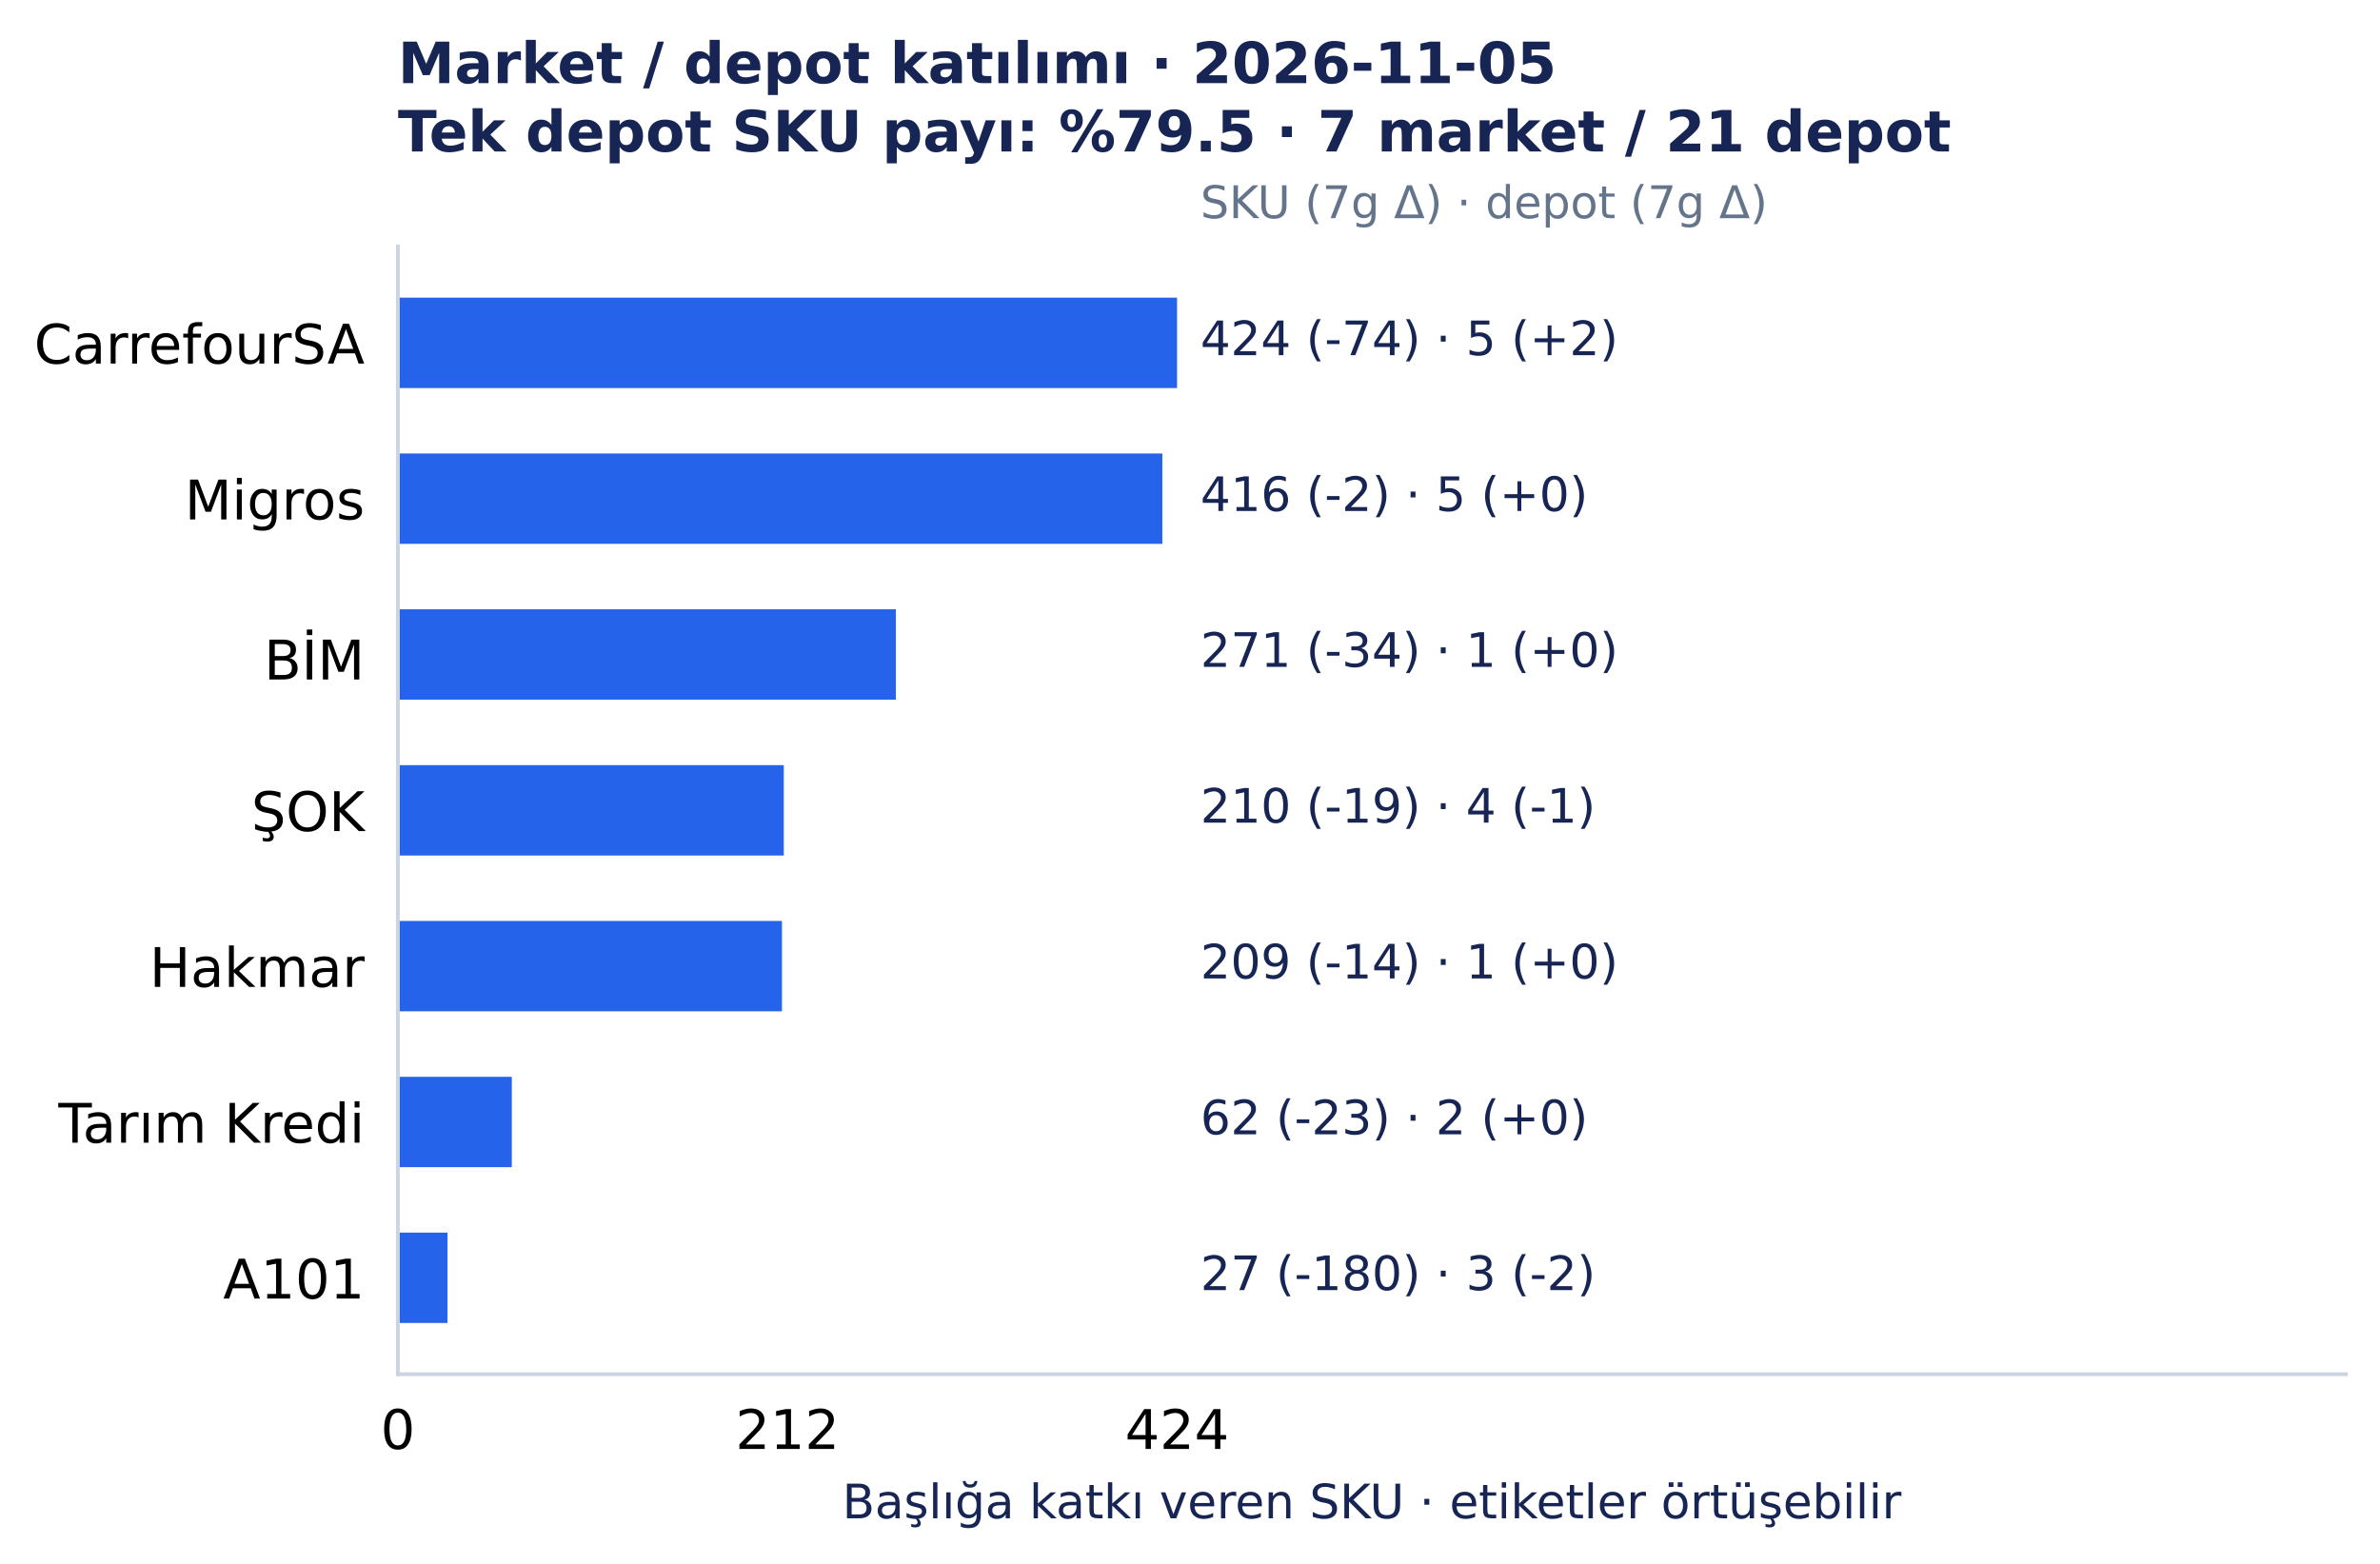
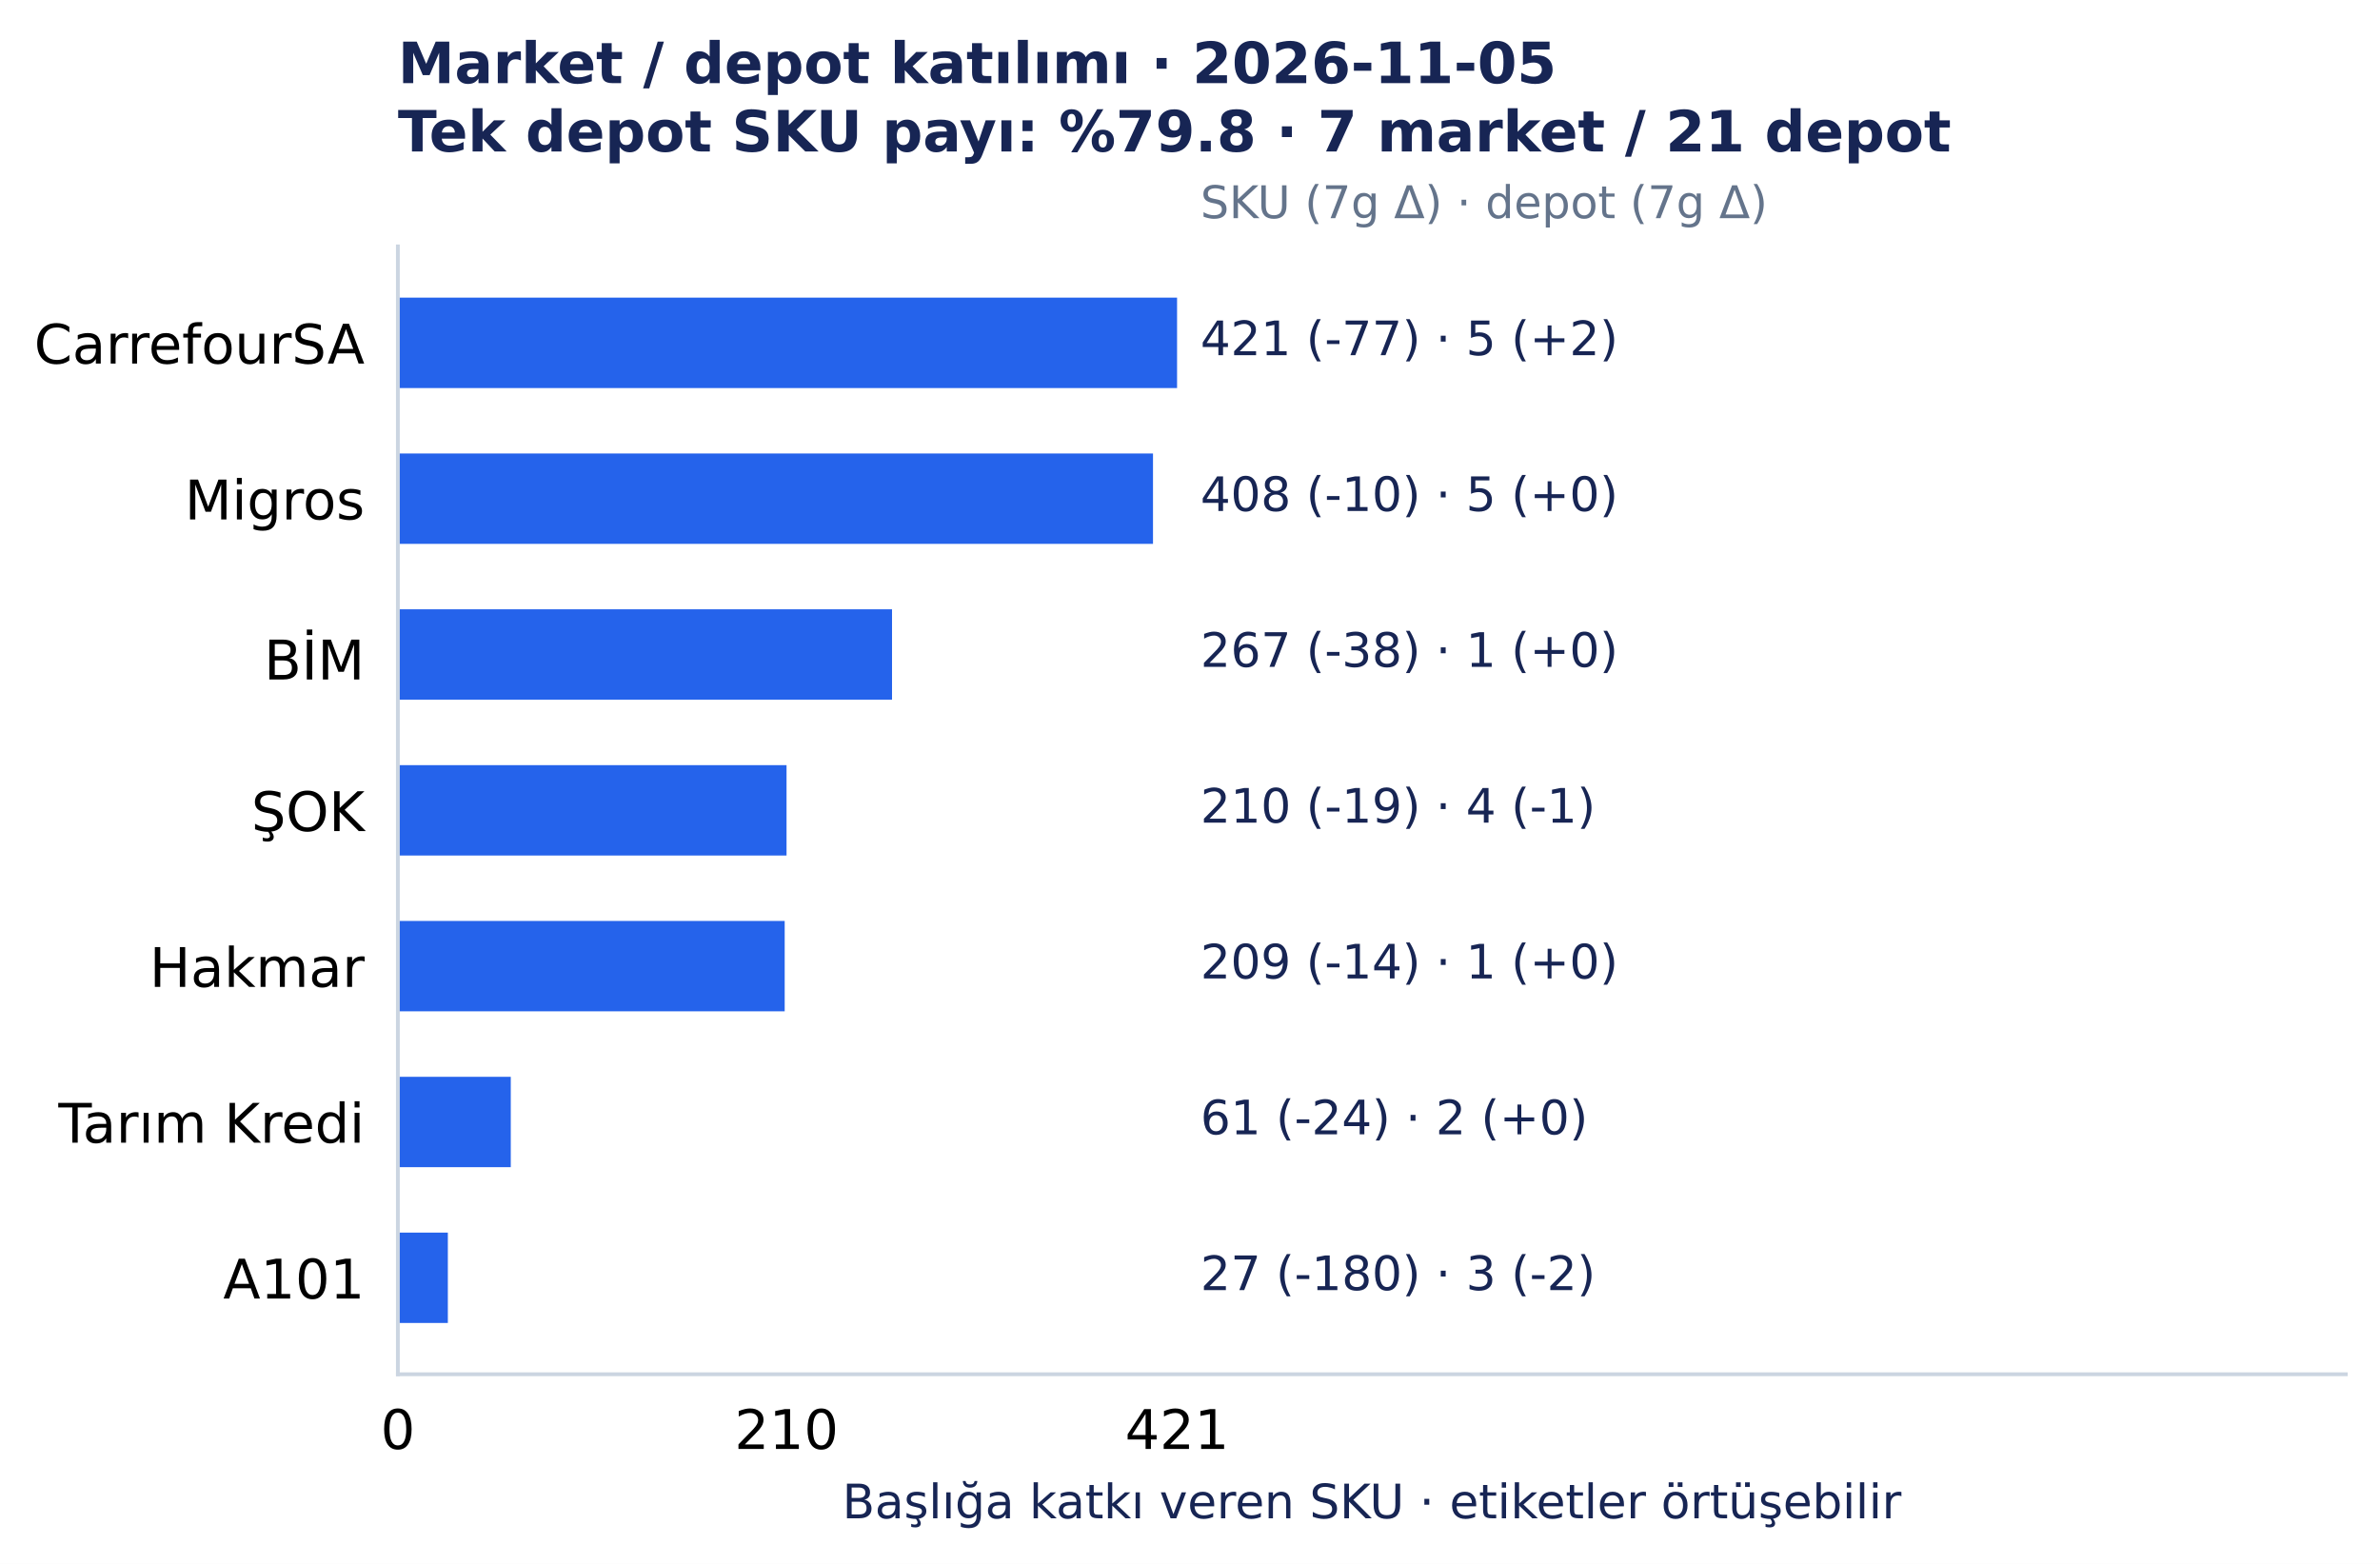
<svg xmlns="http://www.w3.org/2000/svg" width="501.492pt" height="329.548pt" viewBox="0 0 501.492 329.548" version="1.1">
  <defs>
    <style type="text/css">*{stroke-linejoin: round; stroke-linecap: butt}</style>
  </defs>
  <g id="figure_1">
    <g id="patch_1">
      <path d="M 0 329.548 L 501.492 329.548 L 501.492 0 L 0 0 z " style="fill: #ffffff" />
    </g>
    <g id="axes_1">
      <g id="patch_2">
        <path d="M 83.836 289.594 L 494.292 289.594 L 494.292 51.923 L 83.836 51.923 z " style="fill: #ffffff" />
      </g>
      <g id="matplotlib.axis_1">
        <g id="xtick_1">
          <g id="line2d_1" />
          <g id="text_1">
            <text style="font-size: 11.5px; font-family: 'DejaVu Sans', 'Bitstream Vera Sans', 'Computer Modern Sans Serif', 'Lucida Grande', 'Verdana', 'Geneva', 'Lucid', 'Arial', 'Helvetica', 'Avant Garde', sans-serif; text-anchor: middle" x="83.836" y="305.331" transform="rotate(-0 83.83609 305.3312)">0</text>
          </g>
        </g>
        <g id="xtick_2">
          <g id="line2d_2" />
          <g id="text_2">
-             <text style="font-size: 11.5px; font-family: 'DejaVu Sans', 'Bitstream Vera Sans', 'Computer Modern Sans Serif', 'Lucida Grande', 'Verdana', 'Geneva', 'Lucid', 'Arial', 'Helvetica', 'Avant Garde', sans-serif; text-anchor: middle" x="165.927" y="305.331" transform="rotate(-0 165.9273 305.3312)">212</text>
+             <text style="font-size: 11.5px; font-family: 'DejaVu Sans', 'Bitstream Vera Sans', 'Computer Modern Sans Serif', 'Lucida Grande', 'Verdana', 'Geneva', 'Lucid', 'Arial', 'Helvetica', 'Avant Garde', sans-serif; text-anchor: middle" x="165.732" y="305.331" transform="rotate(-0 165.7324 305.3312)">210</text>
          </g>
        </g>
        <g id="xtick_3">
          <g id="line2d_3" />
          <g id="text_3">
-             <text style="font-size: 11.5px; font-family: 'DejaVu Sans', 'Bitstream Vera Sans', 'Computer Modern Sans Serif', 'Lucida Grande', 'Verdana', 'Geneva', 'Lucid', 'Arial', 'Helvetica', 'Avant Garde', sans-serif; text-anchor: middle" x="248.019" y="305.331" transform="rotate(-0 248.0186 305.3312)">424</text>
+             <text style="font-size: 11.5px; font-family: 'DejaVu Sans', 'Bitstream Vera Sans', 'Computer Modern Sans Serif', 'Lucida Grande', 'Verdana', 'Geneva', 'Lucid', 'Arial', 'Helvetica', 'Avant Garde', sans-serif; text-anchor: middle" x="248.019" y="305.331" transform="rotate(-0 248.0186 305.3312)">421</text>
          </g>
        </g>
        <g id="text_4">
          <text style="font-size: 10px; font-family: 'DejaVu Sans', 'Bitstream Vera Sans', 'Computer Modern Sans Serif', 'Lucida Grande', 'Verdana', 'Geneva', 'Lucid', 'Arial', 'Helvetica', 'Avant Garde', sans-serif; text-anchor: middle; fill: #172554" x="289.064" y="319.945" transform="rotate(-0 289.0642 319.9455)">Başlığa katkı veren SKU · etiketler örtüşebilir</text>
        </g>
      </g>
      <g id="matplotlib.axis_2">
        <g id="ytick_1">
          <g id="line2d_4" />
          <g id="text_5">
            <text style="font-size: 11.5px; font-family: 'DejaVu Sans', 'Bitstream Vera Sans', 'Computer Modern Sans Serif', 'Lucida Grande', 'Verdana', 'Geneva', 'Lucid', 'Arial', 'Helvetica', 'Avant Garde', sans-serif; text-anchor: end" x="76.836" y="76.618" transform="rotate(-0 76.83609 76.61754)">CarrefourSA</text>
          </g>
        </g>
        <g id="ytick_2">
          <g id="line2d_5" />
          <g id="text_6">
            <text style="font-size: 11.5px; font-family: 'DejaVu Sans', 'Bitstream Vera Sans', 'Computer Modern Sans Serif', 'Lucida Grande', 'Verdana', 'Geneva', 'Lucid', 'Arial', 'Helvetica', 'Avant Garde', sans-serif; text-anchor: end" x="76.836" y="109.454" transform="rotate(-0 76.83609 109.4541)">Migros</text>
          </g>
        </g>
        <g id="ytick_3">
          <g id="line2d_6" />
          <g id="text_7">
            <text style="font-size: 11.5px; font-family: 'DejaVu Sans', 'Bitstream Vera Sans', 'Computer Modern Sans Serif', 'Lucida Grande', 'Verdana', 'Geneva', 'Lucid', 'Arial', 'Helvetica', 'Avant Garde', sans-serif; text-anchor: end" x="76.836" y="143.177" transform="rotate(-0 76.83609 143.1775)">BİM</text>
          </g>
        </g>
        <g id="ytick_4">
          <g id="line2d_7" />
          <g id="text_8">
            <text style="font-size: 11.5px; font-family: 'DejaVu Sans', 'Bitstream Vera Sans', 'Computer Modern Sans Serif', 'Lucida Grande', 'Verdana', 'Geneva', 'Lucid', 'Arial', 'Helvetica', 'Avant Garde', sans-serif; text-anchor: end" x="76.836" y="175.127" transform="rotate(-0 76.83609 175.1269)">ŞOK</text>
          </g>
        </g>
        <g id="ytick_5">
          <g id="line2d_8" />
          <g id="text_9">
            <text style="font-size: 11.5px; font-family: 'DejaVu Sans', 'Bitstream Vera Sans', 'Computer Modern Sans Serif', 'Lucida Grande', 'Verdana', 'Geneva', 'Lucid', 'Arial', 'Helvetica', 'Avant Garde', sans-serif; text-anchor: end" x="76.836" y="207.964" transform="rotate(-0 76.83609 207.9639)">Hakmar</text>
          </g>
        </g>
        <g id="ytick_6">
          <g id="line2d_9" />
          <g id="text_10">
            <text style="font-size: 11.5px; font-family: 'DejaVu Sans', 'Bitstream Vera Sans', 'Computer Modern Sans Serif', 'Lucida Grande', 'Verdana', 'Geneva', 'Lucid', 'Arial', 'Helvetica', 'Avant Garde', sans-serif; text-anchor: end" x="76.836" y="240.801" transform="rotate(-0 76.83609 240.8005)">Tarım Kredi</text>
          </g>
        </g>
        <g id="ytick_7">
          <g id="line2d_10" />
          <g id="text_11">
            <text style="font-size: 11.5px; font-family: 'DejaVu Sans', 'Bitstream Vera Sans', 'Computer Modern Sans Serif', 'Lucida Grande', 'Verdana', 'Geneva', 'Lucid', 'Arial', 'Helvetica', 'Avant Garde', sans-serif; text-anchor: end" x="76.836" y="273.637" transform="rotate(-0 76.83609 273.6367)">A101</text>
          </g>
        </g>
      </g>
      <g id="patch_3">
        <path d="M 83.836 62.726 L 248.019 62.726 L 248.019 81.771 L 83.836 81.771 z " clip-path="url(#p7150c4acc0)" style="fill: #2563eb" />
      </g>
      <g id="patch_4">
-         <path d="M 83.836 95.562 L 244.921 95.562 L 244.921 114.608 L 83.836 114.608 z " clip-path="url(#p7150c4acc0)" style="fill: #2563eb" />
+         <path d="M 83.836 95.562 L 242.949 95.562 L 242.949 114.608 L 83.836 114.608 z " clip-path="url(#p7150c4acc0)" style="fill: #2563eb" />
      </g>
      <g id="patch_5">
-         <path d="M 83.836 128.399 L 188.773 128.399 L 188.773 147.444 L 83.836 147.444 z " clip-path="url(#p7150c4acc0)" style="fill: #2563eb" />
+         <path d="M 83.836 128.399 L 187.961 128.399 L 187.961 147.444 L 83.836 147.444 z " clip-path="url(#p7150c4acc0)" style="fill: #2563eb" />
      </g>
      <g id="patch_6">
-         <path d="M 83.836 161.236 L 165.153 161.236 L 165.153 180.281 L 83.836 180.281 z " clip-path="url(#p7150c4acc0)" style="fill: #2563eb" />
+         <path d="M 83.836 161.236 L 165.732 161.236 L 165.732 180.281 L 83.836 180.281 z " clip-path="url(#p7150c4acc0)" style="fill: #2563eb" />
      </g>
      <g id="patch_7">
-         <path d="M 83.836 194.072 L 164.766 194.072 L 164.766 213.117 L 83.836 213.117 z " clip-path="url(#p7150c4acc0)" style="fill: #2563eb" />
+         <path d="M 83.836 194.072 L 165.342 194.072 L 165.342 213.117 L 83.836 213.117 z " clip-path="url(#p7150c4acc0)" style="fill: #2563eb" />
      </g>
      <g id="patch_8">
-         <path d="M 83.836 226.909 L 107.844 226.909 L 107.844 245.954 L 83.836 245.954 z " clip-path="url(#p7150c4acc0)" style="fill: #2563eb" />
+         <path d="M 83.836 226.909 L 107.625 226.909 L 107.625 245.954 L 83.836 245.954 z " clip-path="url(#p7150c4acc0)" style="fill: #2563eb" />
      </g>
      <g id="patch_9">
-         <path d="M 83.836 259.745 L 94.291 259.745 L 94.291 278.791 L 83.836 278.791 z " clip-path="url(#p7150c4acc0)" style="fill: #2563eb" />
+         <path d="M 83.836 259.745 L 94.366 259.745 L 94.366 278.791 L 83.836 278.791 z " clip-path="url(#p7150c4acc0)" style="fill: #2563eb" />
      </g>
      <g id="patch_10">
        <path d="M 83.836 289.594 L 83.836 51.923 " style="fill: none; stroke: #cbd5e1; stroke-width: 0.8; stroke-linejoin: miter; stroke-linecap: square" />
      </g>
      <g id="patch_11">
        <path d="M 83.836 289.594 L 494.292 289.594 " style="fill: none; stroke: #cbd5e1; stroke-width: 0.8; stroke-linejoin: miter; stroke-linecap: square" />
      </g>
      <g id="text_12">
-         <text style="font-size: 10px; font-family: 'DejaVu Sans', 'Bitstream Vera Sans', 'Computer Modern Sans Serif', 'Lucida Grande', 'Verdana', 'Geneva', 'Lucid', 'Arial', 'Helvetica', 'Avant Garde', sans-serif; text-anchor: start; fill: #172554" x="252.944" y="74.846" transform="rotate(-0 252.9441 74.84609)">424 (-74)  ·  5 (+2)</text>
+         <text style="font-size: 10px; font-family: 'DejaVu Sans', 'Bitstream Vera Sans', 'Computer Modern Sans Serif', 'Lucida Grande', 'Verdana', 'Geneva', 'Lucid', 'Arial', 'Helvetica', 'Avant Garde', sans-serif; text-anchor: start; fill: #172554" x="252.944" y="74.846" transform="rotate(-0 252.9441 74.84609)">421 (-77)  ·  5 (+2)</text>
      </g>
      <g id="text_13">
-         <text style="font-size: 10px; font-family: 'DejaVu Sans', 'Bitstream Vera Sans', 'Computer Modern Sans Serif', 'Lucida Grande', 'Verdana', 'Geneva', 'Lucid', 'Arial', 'Helvetica', 'Avant Garde', sans-serif; text-anchor: start; fill: #172554" x="252.944" y="107.683" transform="rotate(-0 252.9441 107.6827)">416 (-2)  ·  5 (+0)</text>
+         <text style="font-size: 10px; font-family: 'DejaVu Sans', 'Bitstream Vera Sans', 'Computer Modern Sans Serif', 'Lucida Grande', 'Verdana', 'Geneva', 'Lucid', 'Arial', 'Helvetica', 'Avant Garde', sans-serif; text-anchor: start; fill: #172554" x="252.944" y="107.683" transform="rotate(-0 252.9441 107.6827)">408 (-10)  ·  5 (+0)</text>
      </g>
      <g id="text_14">
-         <text style="font-size: 10px; font-family: 'DejaVu Sans', 'Bitstream Vera Sans', 'Computer Modern Sans Serif', 'Lucida Grande', 'Verdana', 'Geneva', 'Lucid', 'Arial', 'Helvetica', 'Avant Garde', sans-serif; text-anchor: start; fill: #172554" x="252.944" y="140.519" transform="rotate(-0 252.9441 140.5193)">271 (-34)  ·  1 (+0)</text>
+         <text style="font-size: 10px; font-family: 'DejaVu Sans', 'Bitstream Vera Sans', 'Computer Modern Sans Serif', 'Lucida Grande', 'Verdana', 'Geneva', 'Lucid', 'Arial', 'Helvetica', 'Avant Garde', sans-serif; text-anchor: start; fill: #172554" x="252.944" y="140.519" transform="rotate(-0 252.9441 140.5193)">267 (-38)  ·  1 (+0)</text>
      </g>
      <g id="text_15">
        <text style="font-size: 10px; font-family: 'DejaVu Sans', 'Bitstream Vera Sans', 'Computer Modern Sans Serif', 'Lucida Grande', 'Verdana', 'Geneva', 'Lucid', 'Arial', 'Helvetica', 'Avant Garde', sans-serif; text-anchor: start; fill: #172554" x="252.944" y="173.356" transform="rotate(-0 252.9441 173.3559)">210 (-19)  ·  4 (-1)</text>
      </g>
      <g id="text_16">
        <text style="font-size: 10px; font-family: 'DejaVu Sans', 'Bitstream Vera Sans', 'Computer Modern Sans Serif', 'Lucida Grande', 'Verdana', 'Geneva', 'Lucid', 'Arial', 'Helvetica', 'Avant Garde', sans-serif; text-anchor: start; fill: #172554" x="252.944" y="206.193" transform="rotate(-0 252.9441 206.1925)">209 (-14)  ·  1 (+0)</text>
      </g>
      <g id="text_17">
-         <text style="font-size: 10px; font-family: 'DejaVu Sans', 'Bitstream Vera Sans', 'Computer Modern Sans Serif', 'Lucida Grande', 'Verdana', 'Geneva', 'Lucid', 'Arial', 'Helvetica', 'Avant Garde', sans-serif; text-anchor: start; fill: #172554" x="252.944" y="239.029" transform="rotate(-0 252.9441 239.0291)">62 (-23)  ·  2 (+0)</text>
+         <text style="font-size: 10px; font-family: 'DejaVu Sans', 'Bitstream Vera Sans', 'Computer Modern Sans Serif', 'Lucida Grande', 'Verdana', 'Geneva', 'Lucid', 'Arial', 'Helvetica', 'Avant Garde', sans-serif; text-anchor: start; fill: #172554" x="252.944" y="239.029" transform="rotate(-0 252.9441 239.0291)">61 (-24)  ·  2 (+0)</text>
      </g>
      <g id="text_18">
        <text style="font-size: 10px; font-family: 'DejaVu Sans', 'Bitstream Vera Sans', 'Computer Modern Sans Serif', 'Lucida Grande', 'Verdana', 'Geneva', 'Lucid', 'Arial', 'Helvetica', 'Avant Garde', sans-serif; text-anchor: start; fill: #172554" x="252.944" y="271.866" transform="rotate(-0 252.9441 271.8657)">27 (-180)  ·  3 (-2)</text>
      </g>
      <g id="text_19">
        <text style="font-size: 9.5px; font-family: 'DejaVu Sans', 'Bitstream Vera Sans', 'Computer Modern Sans Serif', 'Lucida Grande', 'Verdana', 'Geneva', 'Lucid', 'Arial', 'Helvetica', 'Avant Garde', sans-serif; text-anchor: start; fill: #64748b" x="252.944" y="45.979" transform="rotate(-0 252.9441 45.97915)">SKU (7g Δ) · depot (7g Δ)</text>
      </g>
      <g id="text_20">
        <text style="font-weight: 700; font-size: 12px; font-family: 'DejaVu Sans', 'Bitstream Vera Sans', 'Computer Modern Sans Serif', 'Lucida Grande', 'Verdana', 'Geneva', 'Lucid', 'Arial', 'Helvetica', 'Avant Garde', sans-serif; fill: #172554" transform="translate(83.83609 17.5193)">Market / depot katılımı · 2026-11-05</text>
-         <text style="font-weight: 700; font-size: 12px; font-family: 'DejaVu Sans', 'Bitstream Vera Sans', 'Computer Modern Sans Serif', 'Lucida Grande', 'Verdana', 'Geneva', 'Lucid', 'Arial', 'Helvetica', 'Avant Garde', sans-serif; fill: #172554" transform="translate(83.83609 31.92258)">Tek depot SKU payı: %79.5 · 7 market / 21 depot</text>
+         <text style="font-weight: 700; font-size: 12px; font-family: 'DejaVu Sans', 'Bitstream Vera Sans', 'Computer Modern Sans Serif', 'Lucida Grande', 'Verdana', 'Geneva', 'Lucid', 'Arial', 'Helvetica', 'Avant Garde', sans-serif; fill: #172554" transform="translate(83.83609 31.92258)">Tek depot SKU payı: %79.8 · 7 market / 21 depot</text>
      </g>
    </g>
  </g>
  <defs>
    <clipPath id="p7150c4acc0">
      <rect x="83.836" y="51.923" width="410.456" height="237.671" />
    </clipPath>
  </defs>
</svg>
